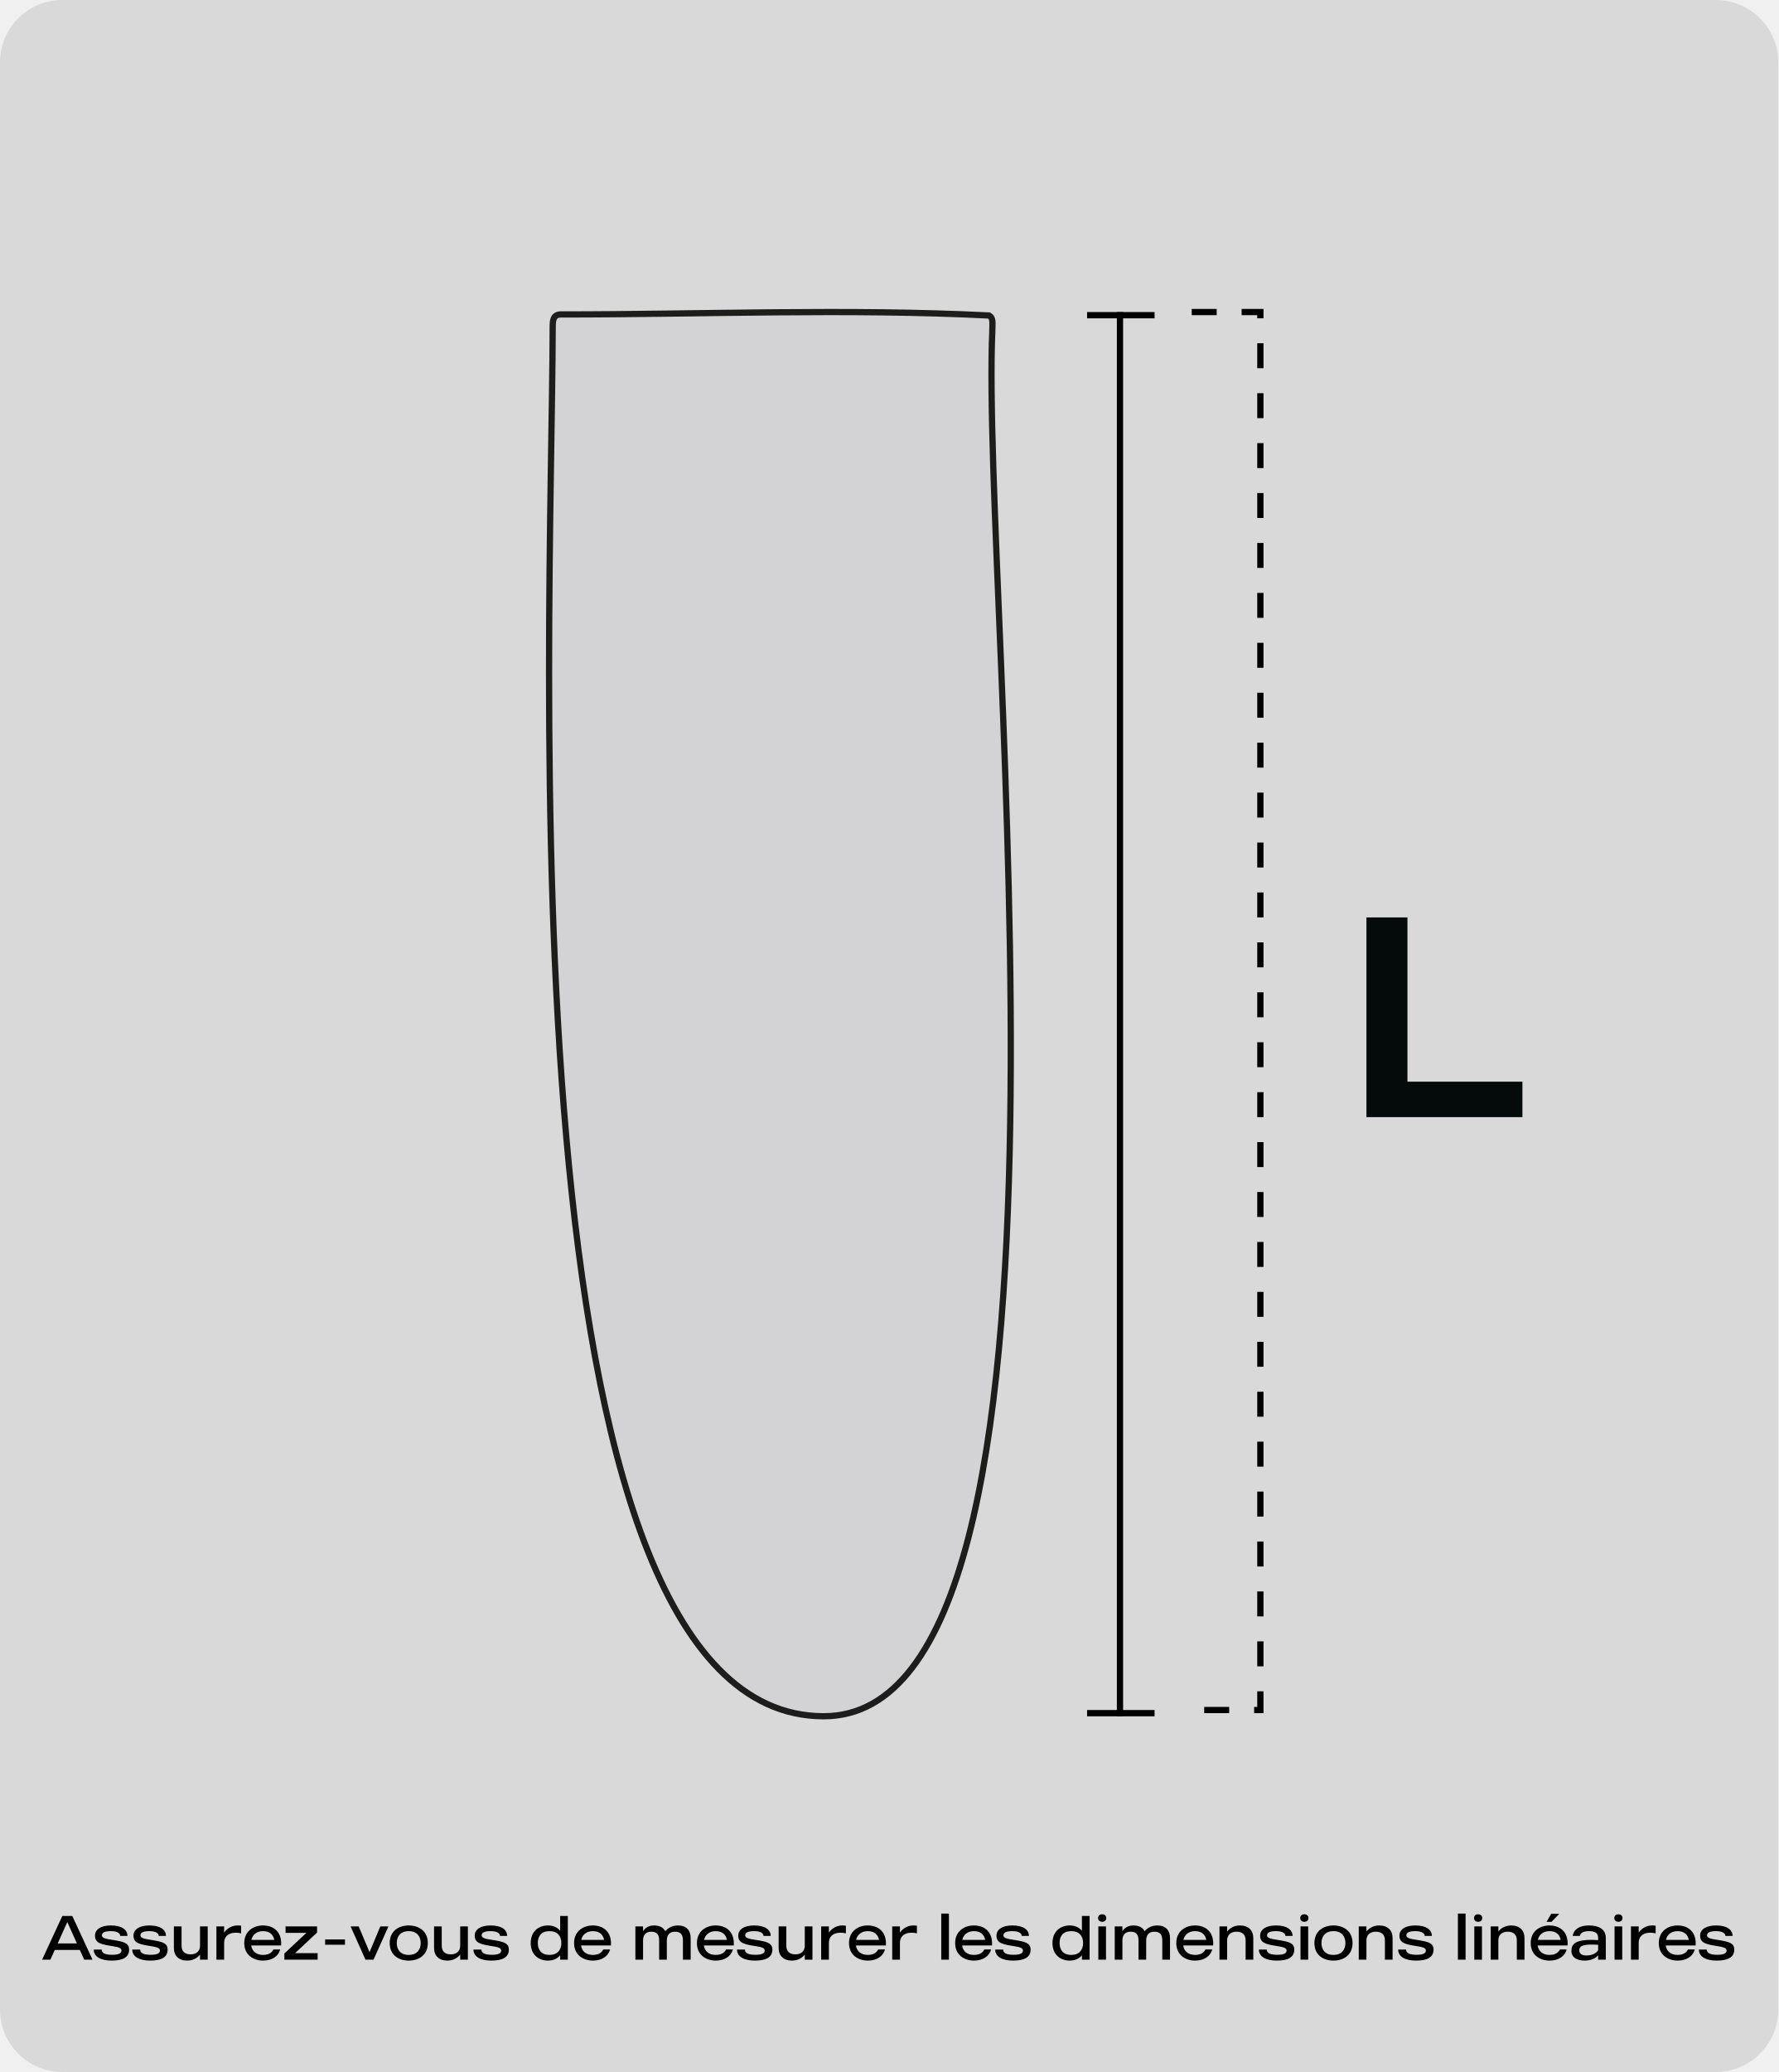
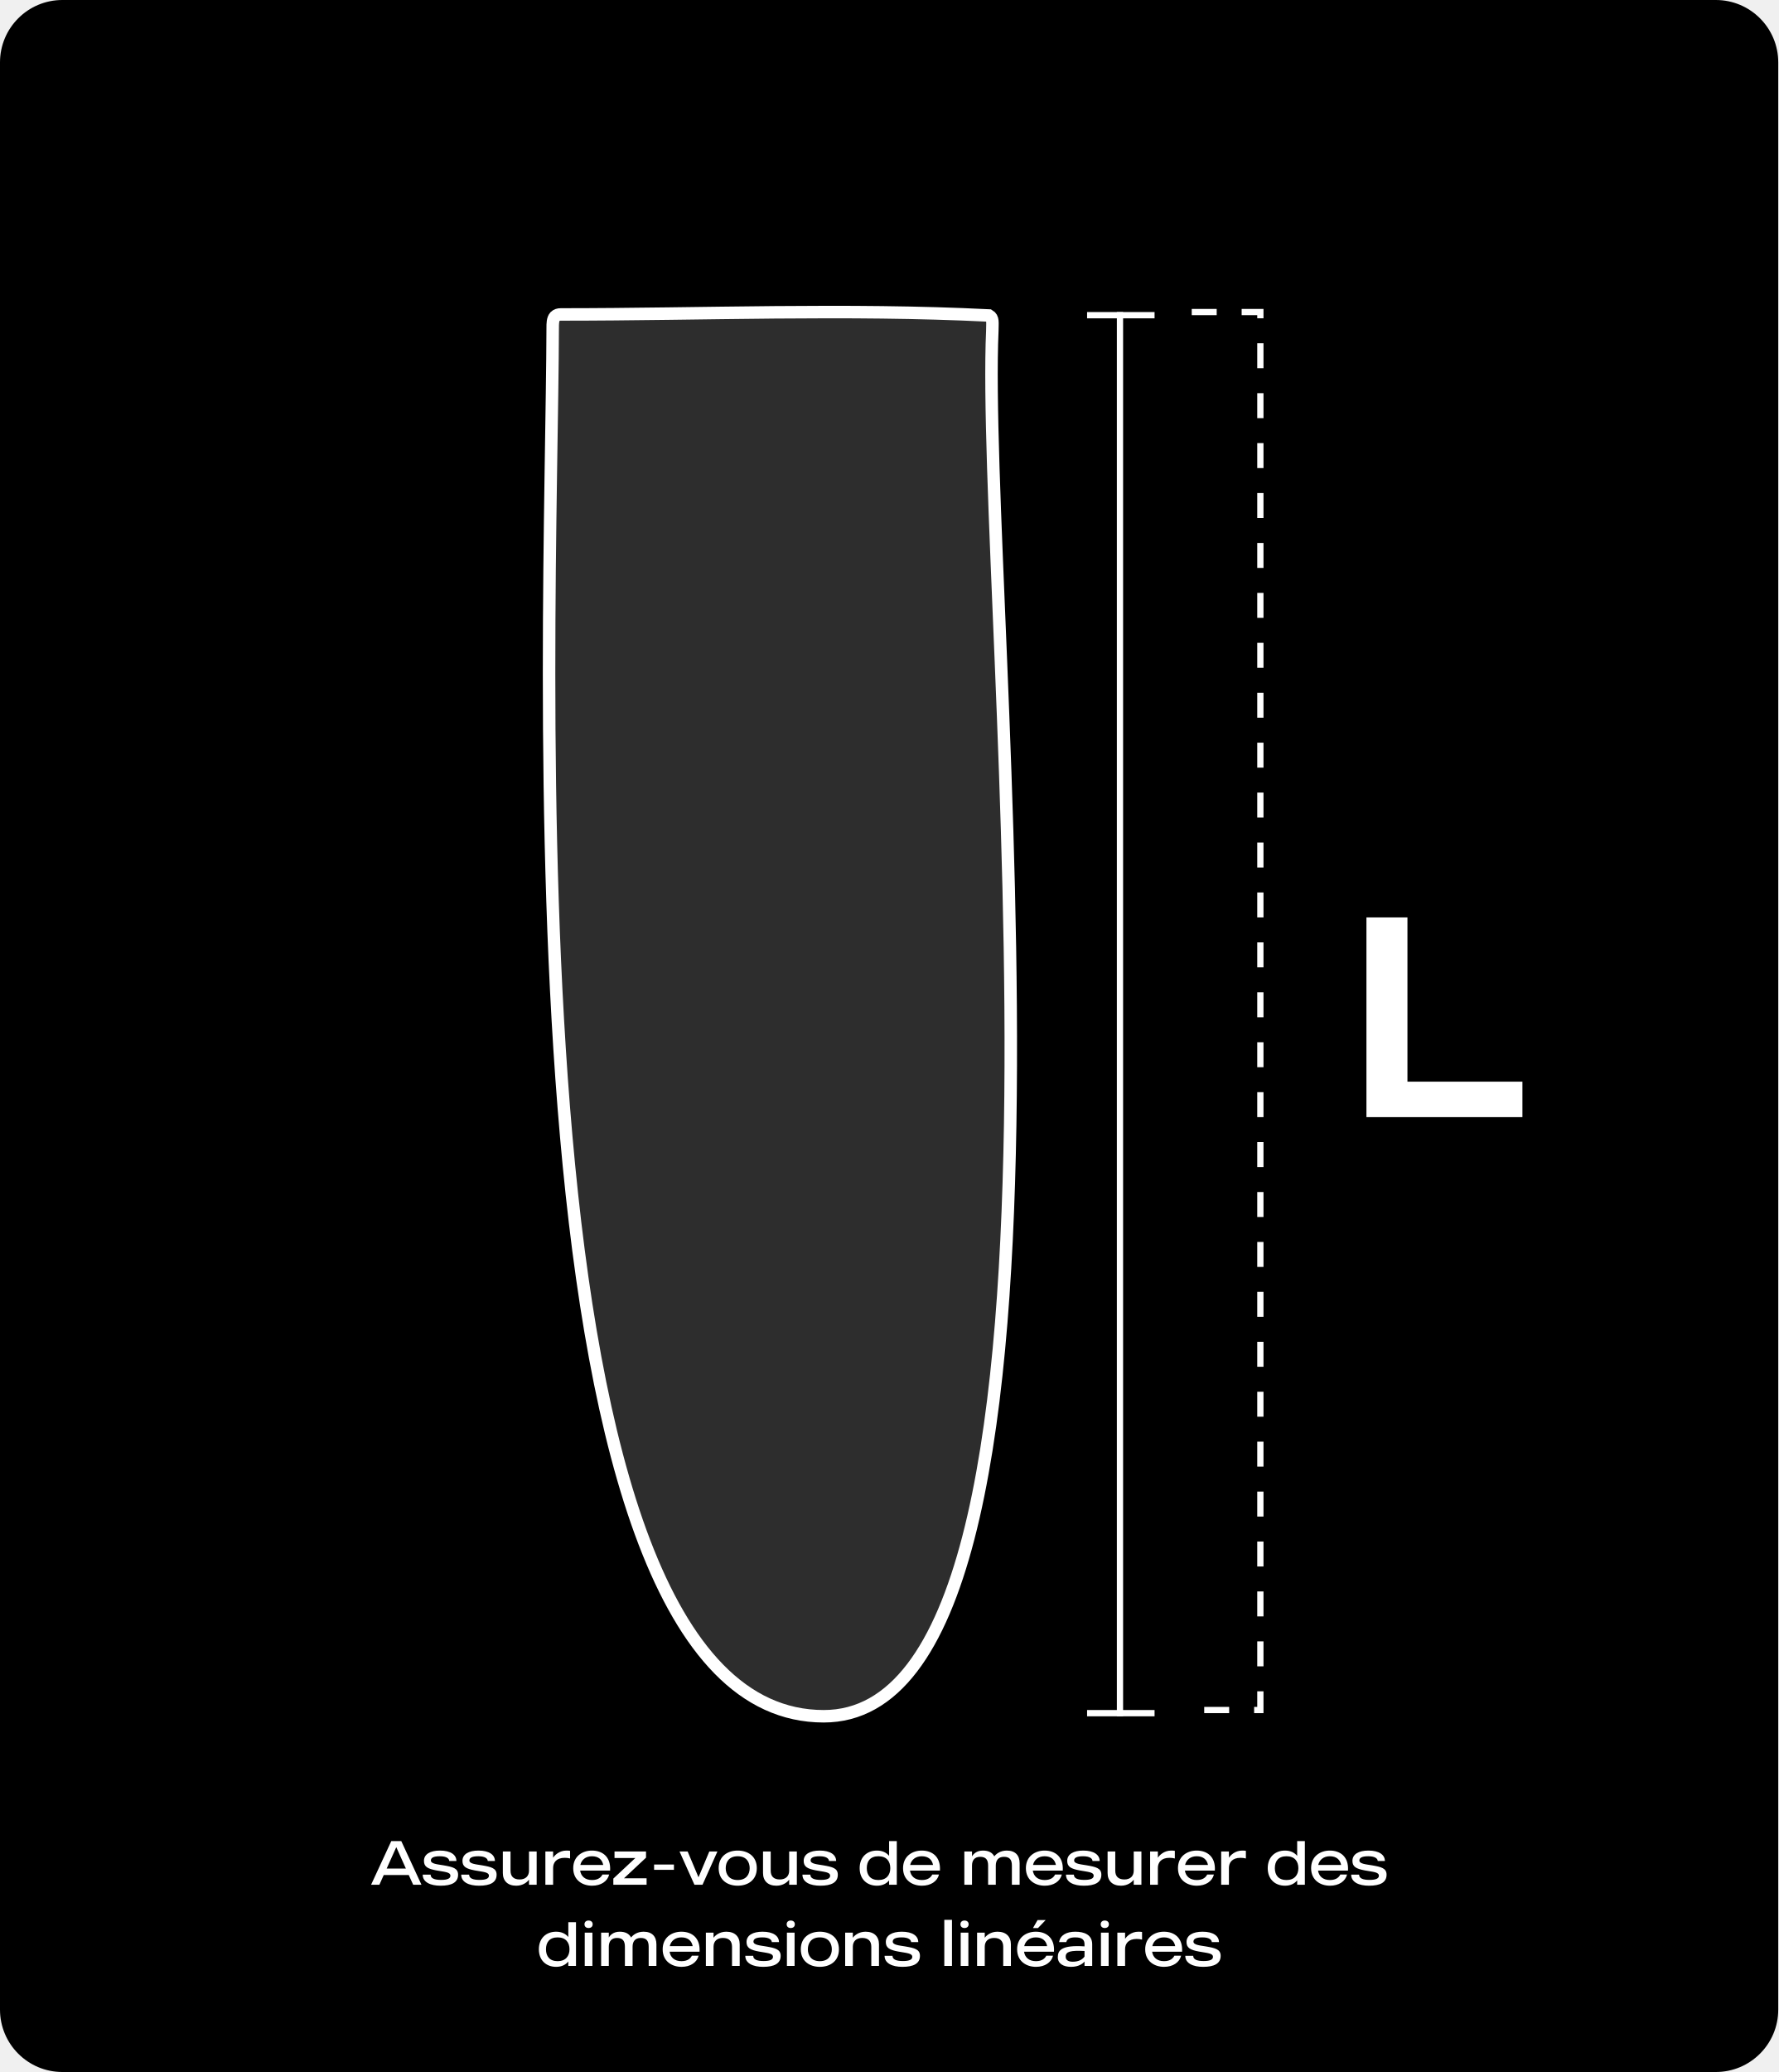
<svg xmlns="http://www.w3.org/2000/svg" width="285" height="332" viewBox="0 0 285 332" fill="none">
-   <rect width="285" height="332" rx="10" fill="#D9D9D9" />
-   <path d="M13.498 314L12.788 312.44H8.778L8.078 314H6.748L9.988 307H11.588L14.828 314H13.498ZM9.248 311.4H12.328L10.788 307.97L9.248 311.4ZM18.334 310.88C19.844 311.14 20.694 311.34 20.694 312.39C20.694 313.63 19.664 314.15 17.884 314.15C16.264 314.15 15.024 313.59 15.024 312.38H16.294C16.294 312.96 16.864 313.22 17.984 313.22C19.074 313.22 19.464 312.95 19.464 312.55C19.464 311.96 18.574 311.95 17.214 311.7C15.834 311.44 15.224 311.12 15.224 310.17C15.224 309.1 16.224 308.52 17.794 308.52C19.504 308.52 20.424 309.2 20.424 310.19H19.274C19.274 309.85 18.914 309.43 17.774 309.43C16.704 309.43 16.334 309.7 16.334 310.11C16.334 310.65 17.384 310.72 18.334 310.88ZM24.506 310.88C26.016 311.14 26.866 311.34 26.866 312.39C26.866 313.63 25.836 314.15 24.056 314.15C22.436 314.15 21.196 313.59 21.196 312.38H22.466C22.466 312.96 23.036 313.22 24.156 313.22C25.246 313.22 25.636 312.95 25.636 312.55C25.636 311.96 24.746 311.95 23.386 311.7C22.006 311.44 21.396 311.12 21.396 310.17C21.396 309.1 22.396 308.52 23.966 308.52C25.676 308.52 26.596 309.2 26.596 310.19H25.446C25.446 309.85 25.086 309.43 23.946 309.43C22.876 309.43 22.506 309.7 22.506 310.11C22.506 310.65 23.556 310.72 24.506 310.88ZM32.058 308.67H33.288V314H32.058V313.18C31.808 313.53 31.128 314.15 30.018 314.15C28.628 314.15 27.868 313.36 27.868 312.12V308.67H29.098V311.75C29.098 312.65 29.588 313.15 30.558 313.15C31.528 313.15 32.058 312.59 32.058 311.75V308.67ZM38.054 308.52C38.294 308.52 38.434 308.53 38.644 308.56V309.78H38.604C38.394 309.72 38.124 309.68 37.784 309.68C36.434 309.68 35.924 310.46 35.924 311.29V314H34.684V308.67H35.924V309.67C36.164 309.28 36.904 308.52 38.054 308.52ZM42.148 308.52C43.838 308.52 45.198 309.52 45.058 311.73H40.258C40.398 312.64 41.048 313.24 42.168 313.24C43.208 313.24 43.648 312.74 43.828 312.36H44.908C44.638 313.45 43.598 314.15 42.168 314.15C40.648 314.15 39.148 313.28 39.148 311.34C39.148 309.43 40.618 308.52 42.148 308.52ZM40.288 310.83H43.958C43.798 309.99 43.218 309.43 42.148 309.43C41.158 309.43 40.478 309.99 40.288 310.83ZM47.286 312.96H50.906V314H45.576V313.01L49.106 309.71H45.766V308.67H50.816V309.66L47.286 312.96ZM52.109 310.76H55.289V311.61H52.109V310.76ZM60.956 308.67H62.256L59.866 314H58.576L56.186 308.67H57.486L59.226 312.8L60.956 308.67ZM65.508 308.52C67.068 308.52 68.568 309.37 68.568 311.34C68.568 313.31 67.068 314.15 65.508 314.15C63.948 314.15 62.458 313.31 62.458 311.34C62.458 309.37 63.948 308.52 65.508 308.52ZM65.508 313.24C66.938 313.24 67.428 312.27 67.428 311.34C67.428 310.4 66.938 309.43 65.508 309.43C64.078 309.43 63.588 310.4 63.588 311.34C63.588 312.27 64.078 313.24 65.508 313.24ZM73.757 308.67H74.987V314H73.757V313.18C73.507 313.53 72.827 314.15 71.717 314.15C70.327 314.15 69.567 313.36 69.567 312.12V308.67H70.797V311.75C70.797 312.65 71.287 313.15 72.257 313.15C73.227 313.15 73.757 312.59 73.757 311.75V308.67ZM79.194 310.88C80.704 311.14 81.554 311.34 81.554 312.39C81.554 313.63 80.524 314.15 78.744 314.15C77.124 314.15 75.884 313.59 75.884 312.38H77.154C77.154 312.96 77.724 313.22 78.844 313.22C79.934 313.22 80.324 312.95 80.324 312.55C80.324 311.96 79.434 311.95 78.074 311.7C76.694 311.44 76.084 311.12 76.084 310.17C76.084 309.1 77.084 308.52 78.654 308.52C80.364 308.52 81.284 309.2 81.284 310.19H80.134C80.134 309.85 79.774 309.43 78.634 309.43C77.564 309.43 77.194 309.7 77.194 310.11C77.194 310.65 78.244 310.72 79.194 310.88ZM89.776 307H91.006V314H89.776V313.3C89.356 313.81 88.716 314.15 87.826 314.15C86.266 314.15 85.056 313.14 85.056 311.34C85.056 309.53 86.266 308.52 87.826 308.52C88.716 308.52 89.356 308.86 89.776 309.37V307ZM88.066 313.24C89.336 313.24 89.966 312.44 89.966 311.34C89.966 310.23 89.356 309.43 88.066 309.43C86.766 309.43 86.196 310.21 86.196 311.34C86.196 312.46 86.786 313.24 88.066 313.24ZM95.009 308.52C96.699 308.52 98.059 309.52 97.919 311.73H93.119C93.259 312.64 93.909 313.24 95.029 313.24C96.069 313.24 96.509 312.74 96.689 312.36H97.769C97.499 313.45 96.459 314.15 95.029 314.15C93.509 314.15 92.009 313.28 92.009 311.34C92.009 309.43 93.479 308.52 95.009 308.52ZM93.149 310.83H96.819C96.659 309.99 96.079 309.43 95.009 309.43C94.019 309.43 93.339 309.99 93.149 310.83ZM108.633 308.52C110.023 308.52 110.693 309.31 110.693 310.55V314H109.453V310.92C109.453 310.02 109.123 309.52 108.183 309.52C107.253 309.52 106.873 310.12 106.873 310.92V314H105.643V310.92C105.643 310.02 105.303 309.52 104.373 309.52C103.443 309.52 103.063 310.12 103.063 310.92V314H101.833V308.67H103.063V309.45C103.263 309.1 103.773 308.52 104.813 308.52C105.733 308.52 106.333 308.86 106.633 309.45C106.903 309.09 107.563 308.52 108.633 308.52ZM114.696 308.52C116.386 308.52 117.746 309.52 117.606 311.73H112.806C112.946 312.64 113.596 313.24 114.716 313.24C115.756 313.24 116.196 312.74 116.376 312.36H117.456C117.186 313.45 116.146 314.15 114.716 314.15C113.196 314.15 111.696 313.28 111.696 311.34C111.696 309.43 113.166 308.52 114.696 308.52ZM112.836 310.83H116.506C116.346 309.99 115.766 309.43 114.696 309.43C113.706 309.43 113.026 309.99 112.836 310.83ZM121.43 310.88C122.94 311.14 123.79 311.34 123.79 312.39C123.79 313.63 122.76 314.15 120.98 314.15C119.36 314.15 118.12 313.59 118.12 312.38H119.39C119.39 312.96 119.96 313.22 121.08 313.22C122.17 313.22 122.56 312.95 122.56 312.55C122.56 311.96 121.67 311.95 120.31 311.7C118.93 311.44 118.32 311.12 118.32 310.17C118.32 309.1 119.32 308.52 120.89 308.52C122.6 308.52 123.52 309.2 123.52 310.19H122.37C122.37 309.85 122.01 309.43 120.87 309.43C119.8 309.43 119.43 309.7 119.43 310.11C119.43 310.65 120.48 310.72 121.43 310.88ZM128.982 308.67H130.212V314H128.982V313.18C128.732 313.53 128.052 314.15 126.942 314.15C125.552 314.15 124.792 313.36 124.792 312.12V308.67H126.022V311.75C126.022 312.65 126.512 313.15 127.482 313.15C128.452 313.15 128.982 312.59 128.982 311.75V308.67ZM134.978 308.52C135.218 308.52 135.358 308.53 135.568 308.56V309.78H135.528C135.318 309.72 135.048 309.68 134.708 309.68C133.358 309.68 132.848 310.46 132.848 311.29V314H131.608V308.67H132.848V309.67C133.088 309.28 133.828 308.52 134.978 308.52ZM139.071 308.52C140.761 308.52 142.121 309.52 141.981 311.73H137.181C137.321 312.64 137.971 313.24 139.091 313.24C140.131 313.24 140.571 312.74 140.751 312.36H141.831C141.561 313.45 140.521 314.15 139.091 314.15C137.571 314.15 136.071 313.28 136.071 311.34C136.071 309.43 137.541 308.52 139.071 308.52ZM137.211 310.83H140.881C140.721 309.99 140.141 309.43 139.071 309.43C138.081 309.43 137.401 309.99 137.211 310.83ZM146.365 308.52C146.605 308.52 146.745 308.53 146.955 308.56V309.78H146.915C146.705 309.72 146.435 309.68 146.095 309.68C144.745 309.68 144.235 310.46 144.235 311.29V314H142.995V308.67H144.235V309.67C144.475 309.28 145.215 308.52 146.365 308.52ZM150.856 306.62H152.086V314H150.856V306.62ZM156.083 308.52C157.773 308.52 159.133 309.52 158.993 311.73H154.193C154.333 312.64 154.983 313.24 156.103 313.24C157.143 313.24 157.583 312.74 157.763 312.36H158.843C158.573 313.45 157.533 314.15 156.103 314.15C154.583 314.15 153.083 313.28 153.083 311.34C153.083 309.43 154.553 308.52 156.083 308.52ZM154.223 310.83H157.893C157.733 309.99 157.153 309.43 156.083 309.43C155.093 309.43 154.413 309.99 154.223 310.83ZM162.817 310.88C164.327 311.14 165.177 311.34 165.177 312.39C165.177 313.63 164.147 314.15 162.367 314.15C160.747 314.15 159.507 313.59 159.507 312.38H160.777C160.777 312.96 161.347 313.22 162.467 313.22C163.557 313.22 163.947 312.95 163.947 312.55C163.947 311.96 163.057 311.95 161.697 311.7C160.317 311.44 159.707 311.12 159.707 310.17C159.707 309.1 160.707 308.52 162.277 308.52C163.987 308.52 164.907 309.2 164.907 310.19H163.757C163.757 309.85 163.397 309.43 162.257 309.43C161.187 309.43 160.817 309.7 160.817 310.11C160.817 310.65 161.867 310.72 162.817 310.88ZM173.399 307H174.629V314H173.399V313.3C172.979 313.81 172.339 314.15 171.449 314.15C169.889 314.15 168.679 313.14 168.679 311.34C168.679 309.53 169.889 308.52 171.449 308.52C172.339 308.52 172.979 308.86 173.399 309.37V307ZM171.689 313.24C172.959 313.24 173.589 312.44 173.589 311.34C173.589 310.23 172.979 309.43 171.689 309.43C170.389 309.43 169.819 310.21 169.819 311.34C169.819 312.46 170.409 313.24 171.689 313.24ZM176.032 314V308.67H177.262V314H176.032ZM176.642 307.93C176.262 307.93 175.992 307.71 175.992 307.33C175.992 306.95 176.262 306.73 176.642 306.73C177.032 306.73 177.302 306.95 177.302 307.33C177.302 307.71 177.032 307.93 176.642 307.93ZM185.459 308.52C186.849 308.52 187.519 309.31 187.519 310.55V314H186.279V310.92C186.279 310.02 185.949 309.52 185.009 309.52C184.079 309.52 183.699 310.12 183.699 310.92V314H182.469V310.92C182.469 310.02 182.129 309.52 181.199 309.52C180.269 309.52 179.889 310.12 179.889 310.92V314H178.659V308.67H179.889V309.45C180.089 309.1 180.599 308.52 181.639 308.52C182.559 308.52 183.159 308.86 183.459 309.45C183.729 309.09 184.389 308.52 185.459 308.52ZM191.523 308.52C193.213 308.52 194.573 309.52 194.433 311.73H189.633C189.773 312.64 190.423 313.24 191.543 313.24C192.583 313.24 193.023 312.74 193.203 312.36H194.283C194.013 313.45 192.973 314.15 191.543 314.15C190.023 314.15 188.523 313.28 188.523 311.34C188.523 309.43 189.993 308.52 191.523 308.52ZM189.663 310.83H193.333C193.173 309.99 192.593 309.43 191.523 309.43C190.533 309.43 189.853 309.99 189.663 310.83ZM198.716 308.52C200.106 308.52 200.866 309.31 200.866 310.55V314H199.636V310.92C199.636 310.02 199.146 309.52 198.176 309.52C197.206 309.52 196.676 310.08 196.676 310.92V314H195.446V308.67H196.676V309.49C196.926 309.14 197.606 308.52 198.716 308.52ZM205.073 310.88C206.583 311.14 207.433 311.34 207.433 312.39C207.433 313.63 206.403 314.15 204.623 314.15C203.003 314.15 201.763 313.59 201.763 312.38H203.032C203.032 312.96 203.603 313.22 204.723 313.22C205.813 313.22 206.203 312.95 206.203 312.55C206.203 311.96 205.313 311.95 203.953 311.7C202.573 311.44 201.963 311.12 201.963 310.17C201.963 309.1 202.963 308.52 204.533 308.52C206.243 308.52 207.163 309.2 207.163 310.19H206.013C206.013 309.85 205.653 309.43 204.513 309.43C203.443 309.43 203.073 309.7 203.073 310.11C203.073 310.65 204.123 310.72 205.073 310.88ZM208.434 314V308.67H209.664V314H208.434ZM209.044 307.93C208.664 307.93 208.394 307.71 208.394 307.33C208.394 306.95 208.664 306.73 209.044 306.73C209.434 306.73 209.704 306.95 209.704 307.33C209.704 307.71 209.434 307.93 209.044 307.93ZM213.711 308.52C215.271 308.52 216.771 309.37 216.771 311.34C216.771 313.31 215.271 314.15 213.711 314.15C212.151 314.15 210.661 313.31 210.661 311.34C210.661 309.37 212.151 308.52 213.711 308.52ZM213.711 313.24C215.141 313.24 215.631 312.27 215.631 311.34C215.631 310.4 215.141 309.43 213.711 309.43C212.281 309.43 211.791 310.4 211.791 311.34C211.791 312.27 212.281 313.24 213.711 313.24ZM221.04 308.52C222.43 308.52 223.19 309.31 223.19 310.55V314H221.96V310.92C221.96 310.02 221.47 309.52 220.5 309.52C219.53 309.52 219 310.08 219 310.92V314H217.77V308.67H219V309.49C219.25 309.14 219.93 308.52 221.04 308.52ZM227.397 310.88C228.907 311.14 229.757 311.34 229.757 312.39C229.757 313.63 228.727 314.15 226.947 314.15C225.327 314.15 224.087 313.59 224.087 312.38H225.357C225.357 312.96 225.927 313.22 227.047 313.22C228.137 313.22 228.527 312.95 228.527 312.55C228.527 311.96 227.637 311.95 226.277 311.7C224.897 311.44 224.287 311.12 224.287 310.17C224.287 309.1 225.287 308.52 226.857 308.52C228.567 308.52 229.487 309.2 229.487 310.19H228.337C228.337 309.85 227.977 309.43 226.837 309.43C225.767 309.43 225.397 309.7 225.397 310.11C225.397 310.65 226.447 310.72 227.397 310.88ZM233.659 306.62H234.889V314H233.659V306.62ZM236.286 314V308.67H237.516V314H236.286ZM236.896 307.93C236.516 307.93 236.246 307.71 236.246 307.33C236.246 306.95 236.516 306.73 236.896 306.73C237.286 306.73 237.556 306.95 237.556 307.33C237.556 307.71 237.286 307.93 236.896 307.93ZM242.183 308.52C243.573 308.52 244.333 309.31 244.333 310.55V314H243.103V310.92C243.103 310.02 242.613 309.52 241.643 309.52C240.673 309.52 240.143 310.08 240.143 310.92V314H238.913V308.67H240.143V309.49C240.393 309.14 241.073 308.52 242.183 308.52ZM248.329 308.52C250.019 308.52 251.379 309.52 251.239 311.73H246.439C246.579 312.64 247.229 313.24 248.349 313.24C249.389 313.24 249.829 312.74 250.009 312.36H251.089C250.819 313.45 249.779 314.15 248.349 314.15C246.829 314.15 245.329 313.28 245.329 311.34C245.329 309.43 246.799 308.52 248.329 308.52ZM246.469 310.83H250.139C249.979 309.99 249.399 309.43 248.329 309.43C247.339 309.43 246.659 309.99 246.469 310.83ZM248.609 306.65H249.909L248.669 307.94H247.869L248.609 306.65ZM254.643 308.52C256.113 308.52 257.363 309.01 257.363 310.54V314H256.133V313.31C255.873 313.61 255.233 314.15 253.983 314.15C252.703 314.15 251.853 313.62 251.853 312.6C251.853 311.5 252.453 310.63 256.133 310.87V310.54C256.133 309.8 255.753 309.43 254.643 309.43C253.693 309.43 253.303 309.74 253.213 310.19H252.063C252.223 309.07 253.263 308.52 254.643 308.52ZM256.133 312.5V311.61C253.913 311.5 253.113 311.69 253.113 312.52C253.113 313.06 253.533 313.33 254.243 313.33C255.183 313.33 255.803 312.98 256.133 312.5ZM258.766 314V308.67H259.996V314H258.766ZM259.376 307.93C258.996 307.93 258.726 307.71 258.726 307.33C258.726 306.95 258.996 306.73 259.376 306.73C259.766 306.73 260.036 306.95 260.036 307.33C260.036 307.71 259.766 307.93 259.376 307.93ZM264.763 308.52C265.003 308.52 265.143 308.53 265.353 308.56V309.78H265.313C265.103 309.72 264.833 309.68 264.493 309.68C263.143 309.68 262.633 310.46 262.633 311.29V314H261.393V308.67H262.633V309.67C262.873 309.28 263.613 308.52 264.763 308.52ZM268.857 308.52C270.547 308.52 271.907 309.52 271.767 311.73H266.967C267.107 312.64 267.757 313.24 268.877 313.24C269.917 313.24 270.357 312.74 270.537 312.36H271.617C271.347 313.45 270.307 314.15 268.877 314.15C267.357 314.15 265.857 313.28 265.857 311.34C265.857 309.43 267.327 308.52 268.857 308.52ZM266.997 310.83H270.667C270.507 309.99 269.927 309.43 268.857 309.43C267.867 309.43 267.187 309.99 266.997 310.83ZM275.59 310.88C277.1 311.14 277.95 311.34 277.95 312.39C277.95 313.63 276.92 314.15 275.14 314.15C273.52 314.15 272.28 313.59 272.28 312.38H273.55C273.55 312.96 274.12 313.22 275.24 313.22C276.33 313.22 276.72 312.95 276.72 312.55C276.72 311.96 275.83 311.95 274.47 311.7C273.09 311.44 272.48 311.12 272.48 310.17C272.48 309.1 273.48 308.52 275.05 308.52C276.76 308.52 277.68 309.2 277.68 310.19H276.53C276.53 309.85 276.17 309.43 275.03 309.43C273.96 309.43 273.59 309.7 273.59 310.11C273.59 310.65 274.64 310.72 275.59 310.88Z" fill="black" />
-   <path d="M159.04 52.988C159.04 51.686 159.226 50.972 158.521 50.552C135.701 49.417 112.726 50.384 89.878 50.384C89.507 50.384 89.211 50.468 88.951 50.72C88.58 51.14 88.58 51.854 88.58 52.526C88.446 101.508 80.029 275 132.018 275C177.596 275 157.125 96.361 159.04 52.988Z" fill="#D3D3D5" stroke="#1D1D1B" stroke-miterlimit="10" />
-   <path d="M244 179H219V147H225.572V173.317H244V179Z" fill="#050A0A" />
-   <path d="M180 50H179V275H180V50Z" fill="black" />
-   <path d="M185.043 274H174.228V275.007H185.043V274Z" fill="black" />
-   <path d="M185.043 50H174.228V51.007H185.043V50Z" fill="black" />
-   <path d="M191 50H202V274H191" stroke="black" stroke-miterlimit="10" stroke-dasharray="4 4" />
+   <rect width="285" height="332" rx="10" fill="black" />
+   <path d="M66.222 302L65.512 300.44H61.502L60.802 302H59.472L62.712 295H64.312L67.552 302H66.222ZM61.972 299.4H65.052L63.512 295.97L61.972 299.4ZM71.058 298.88C72.568 299.14 73.418 299.34 73.418 300.39C73.418 301.63 72.388 302.15 70.608 302.15C68.988 302.15 67.748 301.59 67.748 300.38H69.018C69.018 300.96 69.588 301.22 70.708 301.22C71.798 301.22 72.188 300.95 72.188 300.55C72.188 299.96 71.298 299.95 69.938 299.7C68.558 299.44 67.948 299.12 67.948 298.17C67.948 297.1 68.948 296.52 70.518 296.52C72.228 296.52 73.148 297.2 73.148 298.19H71.998C71.998 297.85 71.638 297.43 70.498 297.43C69.428 297.43 69.058 297.7 69.058 298.11C69.058 298.65 70.108 298.72 71.058 298.88ZM77.23 298.88C78.74 299.14 79.59 299.34 79.59 300.39C79.59 301.63 78.56 302.15 76.78 302.15C75.16 302.15 73.92 301.59 73.92 300.38H75.19C75.19 300.96 75.76 301.22 76.88 301.22C77.97 301.22 78.36 300.95 78.36 300.55C78.36 299.96 77.47 299.95 76.11 299.7C74.73 299.44 74.12 299.12 74.12 298.17C74.12 297.1 75.12 296.52 76.69 296.52C78.4 296.52 79.32 297.2 79.32 298.19H78.17C78.17 297.85 77.81 297.43 76.67 297.43C75.6 297.43 75.23 297.7 75.23 298.11C75.23 298.65 76.28 298.72 77.23 298.88ZM84.782 296.67H86.012V302H84.782V301.18C84.532 301.53 83.852 302.15 82.742 302.15C81.352 302.15 80.592 301.36 80.592 300.12V296.67H81.822V299.75C81.822 300.65 82.312 301.15 83.282 301.15C84.252 301.15 84.782 300.59 84.782 299.75V296.67ZM90.778 296.52C91.018 296.52 91.158 296.53 91.368 296.56V297.78H91.328C91.118 297.72 90.848 297.68 90.508 297.68C89.158 297.68 88.648 298.46 88.648 299.29V302H87.408V296.67H88.648V297.67C88.888 297.28 89.628 296.52 90.778 296.52ZM94.871 296.52C96.561 296.52 97.921 297.52 97.781 299.73H92.981C93.121 300.64 93.771 301.24 94.891 301.24C95.931 301.24 96.371 300.74 96.551 300.36H97.631C97.361 301.45 96.321 302.15 94.891 302.15C93.371 302.15 91.871 301.28 91.871 299.34C91.871 297.43 93.341 296.52 94.871 296.52ZM93.011 298.83H96.681C96.521 297.99 95.941 297.43 94.871 297.43C93.881 297.43 93.201 297.99 93.011 298.83ZM100.009 300.96H103.629V302H98.299V301.01L101.829 297.71H98.489V296.67H103.539V297.66L100.009 300.96ZM104.832 298.76H108.012V299.61H104.832V298.76ZM113.68 296.67H114.98L112.59 302H111.3L108.91 296.67H110.21L111.95 300.8L113.68 296.67ZM118.232 296.52C119.792 296.52 121.292 297.37 121.292 299.34C121.292 301.31 119.792 302.15 118.232 302.15C116.672 302.15 115.182 301.31 115.182 299.34C115.182 297.37 116.672 296.52 118.232 296.52ZM118.232 301.24C119.662 301.24 120.152 300.27 120.152 299.34C120.152 298.4 119.662 297.43 118.232 297.43C116.802 297.43 116.312 298.4 116.312 299.34C116.312 300.27 116.802 301.24 118.232 301.24ZM126.481 296.67H127.711V302H126.481V301.18C126.231 301.53 125.551 302.15 124.441 302.15C123.051 302.15 122.291 301.36 122.291 300.12V296.67H123.521V299.75C123.521 300.65 124.011 301.15 124.981 301.15C125.951 301.15 126.481 300.59 126.481 299.75V296.67ZM131.917 298.88C133.427 299.14 134.277 299.34 134.277 300.39C134.277 301.63 133.247 302.15 131.467 302.15C129.847 302.15 128.607 301.59 128.607 300.38H129.877C129.877 300.96 130.447 301.22 131.567 301.22C132.657 301.22 133.047 300.95 133.047 300.55C133.047 299.96 132.157 299.95 130.797 299.7C129.417 299.44 128.807 299.12 128.807 298.17C128.807 297.1 129.807 296.52 131.377 296.52C133.087 296.52 134.007 297.2 134.007 298.19H132.857C132.857 297.85 132.497 297.43 131.357 297.43C130.287 297.43 129.917 297.7 129.917 298.11C129.917 298.65 130.967 298.72 131.917 298.88ZM142.499 295H143.729V302H142.499V301.3C142.079 301.81 141.439 302.15 140.549 302.15C138.989 302.15 137.779 301.14 137.779 299.34C137.779 297.53 138.989 296.52 140.549 296.52C141.439 296.52 142.079 296.86 142.499 297.37V295ZM140.789 301.24C142.059 301.24 142.689 300.44 142.689 299.34C142.689 298.23 142.079 297.43 140.789 297.43C139.489 297.43 138.919 298.21 138.919 299.34C138.919 300.46 139.509 301.24 140.789 301.24ZM147.733 296.52C149.423 296.52 150.783 297.52 150.643 299.73H145.843C145.983 300.64 146.633 301.24 147.753 301.24C148.793 301.24 149.233 300.74 149.413 300.36H150.493C150.223 301.45 149.183 302.15 147.753 302.15C146.233 302.15 144.733 301.28 144.733 299.34C144.733 297.43 146.203 296.52 147.733 296.52ZM145.873 298.83H149.543C149.383 297.99 148.803 297.43 147.733 297.43C146.743 297.43 146.063 297.99 145.873 298.83ZM161.356 296.52C162.746 296.52 163.416 297.31 163.416 298.55V302H162.176V298.92C162.176 298.02 161.846 297.52 160.906 297.52C159.976 297.52 159.596 298.12 159.596 298.92V302H158.366V298.92C158.366 298.02 158.026 297.52 157.096 297.52C156.166 297.52 155.786 298.12 155.786 298.92V302H154.556V296.67H155.786V297.45C155.986 297.1 156.496 296.52 157.536 296.52C158.456 296.52 159.056 296.86 159.356 297.45C159.626 297.09 160.286 296.52 161.356 296.52ZM167.42 296.52C169.11 296.52 170.47 297.52 170.33 299.73H165.53C165.67 300.64 166.32 301.24 167.44 301.24C168.48 301.24 168.92 300.74 169.1 300.36H170.18C169.91 301.45 168.87 302.15 167.44 302.15C165.92 302.15 164.42 301.28 164.42 299.34C164.42 297.43 165.89 296.52 167.42 296.52ZM165.56 298.83H169.23C169.07 297.99 168.49 297.43 167.42 297.43C166.43 297.43 165.75 297.99 165.56 298.83ZM174.154 298.88C175.664 299.14 176.514 299.34 176.514 300.39C176.514 301.63 175.484 302.15 173.704 302.15C172.084 302.15 170.844 301.59 170.844 300.38H172.114C172.114 300.96 172.684 301.22 173.804 301.22C174.894 301.22 175.284 300.95 175.284 300.55C175.284 299.96 174.394 299.95 173.034 299.7C171.654 299.44 171.044 299.12 171.044 298.17C171.044 297.1 172.044 296.52 173.614 296.52C175.324 296.52 176.244 297.2 176.244 298.19H175.094C175.094 297.85 174.734 297.43 173.594 297.43C172.524 297.43 172.154 297.7 172.154 298.11C172.154 298.65 173.204 298.72 174.154 298.88ZM181.705 296.67H182.935V302H181.705V301.18C181.455 301.53 180.775 302.15 179.665 302.15C178.275 302.15 177.515 301.36 177.515 300.12V296.67H178.745V299.75C178.745 300.65 179.235 301.15 180.205 301.15C181.175 301.15 181.705 300.59 181.705 299.75V296.67ZM187.702 296.52C187.942 296.52 188.082 296.53 188.292 296.56V297.78H188.252C188.042 297.72 187.772 297.68 187.432 297.68C186.082 297.68 185.572 298.46 185.572 299.29V302H184.332V296.67H185.572V297.67C185.812 297.28 186.552 296.52 187.702 296.52ZM191.795 296.52C193.485 296.52 194.845 297.52 194.705 299.73H189.905C190.045 300.64 190.695 301.24 191.815 301.24C192.855 301.24 193.295 300.74 193.475 300.36H194.555C194.285 301.45 193.245 302.15 191.815 302.15C190.295 302.15 188.795 301.28 188.795 299.34C188.795 297.43 190.265 296.52 191.795 296.52ZM189.935 298.83H193.605C193.445 297.99 192.865 297.43 191.795 297.43C190.805 297.43 190.125 297.99 189.935 298.83ZM199.089 296.52C199.329 296.52 199.469 296.53 199.679 296.56V297.78H199.639C199.429 297.72 199.159 297.68 198.819 297.68C197.469 297.68 196.959 298.46 196.959 299.29V302H195.719V296.67H196.959V297.67C197.199 297.28 197.939 296.52 199.089 296.52ZM207.9 295H209.13V302H207.9V301.3C207.48 301.81 206.84 302.15 205.95 302.15C204.39 302.15 203.18 301.14 203.18 299.34C203.18 297.53 204.39 296.52 205.95 296.52C206.84 296.52 207.48 296.86 207.9 297.37V295ZM206.19 301.24C207.46 301.24 208.09 300.44 208.09 299.34C208.09 298.23 207.48 297.43 206.19 297.43C204.89 297.43 204.32 298.21 204.32 299.34C204.32 300.46 204.91 301.24 206.19 301.24ZM213.133 296.52C214.823 296.52 216.183 297.52 216.043 299.73H211.243C211.383 300.64 212.033 301.24 213.153 301.24C214.193 301.24 214.633 300.74 214.813 300.36H215.893C215.623 301.45 214.583 302.15 213.153 302.15C211.633 302.15 210.133 301.28 210.133 299.34C210.133 297.43 211.603 296.52 213.133 296.52ZM211.273 298.83H214.943C214.783 297.99 214.203 297.43 213.133 297.43C212.143 297.43 211.463 297.99 211.273 298.83ZM219.866 298.88C221.376 299.14 222.226 299.34 222.226 300.39C222.226 301.63 221.196 302.15 219.416 302.15C217.796 302.15 216.556 301.59 216.556 300.38H217.826C217.826 300.96 218.396 301.22 219.516 301.22C220.606 301.22 220.996 300.95 220.996 300.55C220.996 299.96 220.106 299.95 218.746 299.7C217.366 299.44 216.756 299.12 216.756 298.17C216.756 297.1 217.756 296.52 219.326 296.52C221.036 296.52 221.956 297.2 221.956 298.19H220.806C220.806 297.85 220.446 297.43 219.306 297.43C218.236 297.43 217.866 297.7 217.866 298.11C217.866 298.65 218.916 298.72 219.866 298.88ZM91.084 308H92.314V315H91.084V314.3C90.663 314.81 90.023 315.15 89.133 315.15C87.573 315.15 86.364 314.14 86.364 312.34C86.364 310.53 87.573 309.52 89.133 309.52C90.023 309.52 90.663 309.86 91.084 310.37V308ZM89.374 314.24C90.644 314.24 91.273 313.44 91.273 312.34C91.273 311.23 90.663 310.43 89.374 310.43C88.073 310.43 87.504 311.21 87.504 312.34C87.504 313.46 88.094 314.24 89.374 314.24ZM93.717 315V309.67H94.947V315H93.717ZM94.327 308.93C93.947 308.93 93.677 308.71 93.677 308.33C93.677 307.95 93.947 307.73 94.327 307.73C94.717 307.73 94.987 307.95 94.987 308.33C94.987 308.71 94.717 308.93 94.327 308.93ZM103.144 309.52C104.534 309.52 105.204 310.31 105.204 311.55V315H103.964V311.92C103.964 311.02 103.634 310.52 102.694 310.52C101.764 310.52 101.384 311.12 101.384 311.92V315H100.154V311.92C100.154 311.02 99.814 310.52 98.884 310.52C97.954 310.52 97.574 311.12 97.574 311.92V315H96.344V309.67H97.574V310.45C97.774 310.1 98.284 309.52 99.324 309.52C100.244 309.52 100.844 309.86 101.144 310.45C101.414 310.09 102.074 309.52 103.144 309.52ZM109.207 309.52C110.897 309.52 112.257 310.52 112.117 312.73H107.317C107.457 313.64 108.107 314.24 109.227 314.24C110.267 314.24 110.707 313.74 110.887 313.36H111.967C111.697 314.45 110.657 315.15 109.227 315.15C107.707 315.15 106.207 314.28 106.207 312.34C106.207 310.43 107.677 309.52 109.207 309.52ZM107.347 311.83H111.017C110.857 310.99 110.277 310.43 109.207 310.43C108.217 310.43 107.537 310.99 107.347 311.83ZM116.401 309.52C117.791 309.52 118.551 310.31 118.551 311.55V315H117.321V311.92C117.321 311.02 116.831 310.52 115.861 310.52C114.891 310.52 114.361 311.08 114.361 311.92V315H113.131V309.67H114.361V310.49C114.611 310.14 115.291 309.52 116.401 309.52ZM122.757 311.88C124.267 312.14 125.117 312.34 125.117 313.39C125.117 314.63 124.087 315.15 122.307 315.15C120.687 315.15 119.447 314.59 119.447 313.38H120.717C120.717 313.96 121.287 314.22 122.407 314.22C123.497 314.22 123.887 313.95 123.887 313.55C123.887 312.96 122.997 312.95 121.637 312.7C120.257 312.44 119.647 312.12 119.647 311.17C119.647 310.1 120.647 309.52 122.217 309.52C123.927 309.52 124.847 310.2 124.847 311.19H123.697C123.697 310.85 123.337 310.43 122.197 310.43C121.127 310.43 120.757 310.7 120.757 311.11C120.757 311.65 121.807 311.72 122.757 311.88ZM126.119 315V309.67H127.349V315H126.119ZM126.729 308.93C126.349 308.93 126.079 308.71 126.079 308.33C126.079 307.95 126.349 307.73 126.729 307.73C127.119 307.73 127.389 307.95 127.389 308.33C127.389 308.71 127.119 308.93 126.729 308.93ZM131.396 309.52C132.956 309.52 134.456 310.37 134.456 312.34C134.456 314.31 132.956 315.15 131.396 315.15C129.836 315.15 128.346 314.31 128.346 312.34C128.346 310.37 129.836 309.52 131.396 309.52ZM131.396 314.24C132.826 314.24 133.316 313.27 133.316 312.34C133.316 311.4 132.826 310.43 131.396 310.43C129.966 310.43 129.476 311.4 129.476 312.34C129.476 313.27 129.966 314.24 131.396 314.24ZM138.725 309.52C140.115 309.52 140.875 310.31 140.875 311.55V315H139.645V311.92C139.645 311.02 139.155 310.52 138.185 310.52C137.215 310.52 136.685 311.08 136.685 311.92V315H135.455V309.67H136.685V310.49C136.935 310.14 137.615 309.52 138.725 309.52ZM145.081 311.88C146.591 312.14 147.441 312.34 147.441 313.39C147.441 314.63 146.411 315.15 144.631 315.15C143.011 315.15 141.771 314.59 141.771 313.38H143.041C143.041 313.96 143.611 314.22 144.731 314.22C145.821 314.22 146.211 313.95 146.211 313.55C146.211 312.96 145.321 312.95 143.961 312.7C142.581 312.44 141.971 312.12 141.971 311.17C141.971 310.1 142.971 309.52 144.541 309.52C146.251 309.52 147.171 310.2 147.171 311.19H146.021C146.021 310.85 145.661 310.43 144.521 310.43C143.451 310.43 143.081 310.7 143.081 311.11C143.081 311.65 144.131 311.72 145.081 311.88ZM151.344 307.62H152.574V315H151.344V307.62ZM153.971 315V309.67H155.201V315H153.971ZM154.581 308.93C154.201 308.93 153.931 308.71 153.931 308.33C153.931 307.95 154.201 307.73 154.581 307.73C154.971 307.73 155.241 307.95 155.241 308.33C155.241 308.71 154.971 308.93 154.581 308.93ZM159.867 309.52C161.257 309.52 162.017 310.31 162.017 311.55V315H160.787V311.92C160.787 311.02 160.297 310.52 159.327 310.52C158.357 310.52 157.827 311.08 157.827 311.92V315H156.597V309.67H157.827V310.49C158.077 310.14 158.757 309.52 159.867 309.52ZM166.014 309.52C167.704 309.52 169.064 310.52 168.924 312.73H164.124C164.264 313.64 164.914 314.24 166.034 314.24C167.074 314.24 167.514 313.74 167.694 313.36H168.774C168.504 314.45 167.464 315.15 166.034 315.15C164.514 315.15 163.014 314.28 163.014 312.34C163.014 310.43 164.484 309.52 166.014 309.52ZM164.154 311.83H167.824C167.664 310.99 167.084 310.43 166.014 310.43C165.024 310.43 164.344 310.99 164.154 311.83ZM166.294 307.65H167.594L166.354 308.94H165.554L166.294 307.65ZM172.327 309.52C173.797 309.52 175.047 310.01 175.047 311.54V315H173.817V314.31C173.557 314.61 172.917 315.15 171.667 315.15C170.387 315.15 169.537 314.62 169.537 313.6C169.537 312.5 170.137 311.63 173.817 311.87V311.54C173.817 310.8 173.437 310.43 172.327 310.43C171.377 310.43 170.987 310.74 170.897 311.19H169.747C169.907 310.07 170.947 309.52 172.327 309.52ZM173.817 313.5V312.61C171.597 312.5 170.797 312.69 170.797 313.52C170.797 314.06 171.217 314.33 171.927 314.33C172.867 314.33 173.487 313.98 173.817 313.5ZM176.451 315V309.67H177.681V315H176.451ZM177.061 308.93C176.681 308.93 176.411 308.71 176.411 308.33C176.411 307.95 176.681 307.73 177.061 307.73C177.451 307.73 177.721 307.95 177.721 308.33C177.721 308.71 177.451 308.93 177.061 308.93ZM182.448 309.52C182.688 309.52 182.828 309.53 183.038 309.56V310.78H182.998C182.788 310.72 182.518 310.68 182.178 310.68C180.828 310.68 180.318 311.46 180.318 312.29V315H179.078V309.67H180.318V310.67C180.558 310.28 181.298 309.52 182.448 309.52ZM186.541 309.52C188.231 309.52 189.591 310.52 189.451 312.73H184.651C184.791 313.64 185.441 314.24 186.561 314.24C187.601 314.24 188.041 313.74 188.221 313.36H189.301C189.031 314.45 187.991 315.15 186.561 315.15C185.041 315.15 183.541 314.28 183.541 312.34C183.541 310.43 185.011 309.52 186.541 309.52ZM184.681 311.83H188.351C188.191 310.99 187.611 310.43 186.541 310.43C185.551 310.43 184.871 310.99 184.681 311.83ZM193.275 311.88C194.785 312.14 195.635 312.34 195.635 313.39C195.635 314.63 194.605 315.15 192.825 315.15C191.205 315.15 189.965 314.59 189.965 313.38H191.235C191.235 313.96 191.805 314.22 192.925 314.22C194.015 314.22 194.405 313.95 194.405 313.55C194.405 312.96 193.515 312.95 192.155 312.7C190.775 312.44 190.165 312.12 190.165 311.17C190.165 310.1 191.165 309.52 192.735 309.52C194.445 309.52 195.365 310.2 195.365 311.19H194.215C194.215 310.85 193.855 310.43 192.715 310.43C191.645 310.43 191.275 310.7 191.275 311.11C191.275 311.65 192.325 311.72 193.275 311.88Z" fill="white" />
+   <path d="M159.04 52.988C159.04 51.686 159.226 50.972 158.521 50.552C135.701 49.417 112.726 50.384 89.878 50.384C89.507 50.384 89.211 50.468 88.951 50.72C88.58 51.14 88.58 51.854 88.58 52.526C88.446 101.508 80.029 275 132.018 275C177.596 275 157.125 96.361 159.04 52.988Z" fill="#2D2D2D" stroke="white" stroke-width="2" stroke-miterlimit="10" />
+   <path d="M244 179H219V147H225.572V173.317H244V179Z" fill="white" />
+   <path d="M180 50H179V275H180V50Z" fill="white" />
+   <path d="M185.043 274H174.228V275.007H185.043V274Z" fill="white" />
+   <path d="M185.043 50H174.228V51.007H185.043V50Z" fill="white" />
+   <path d="M191 50H202V274H191" stroke="white" stroke-miterlimit="10" stroke-dasharray="4 4" />
</svg>
